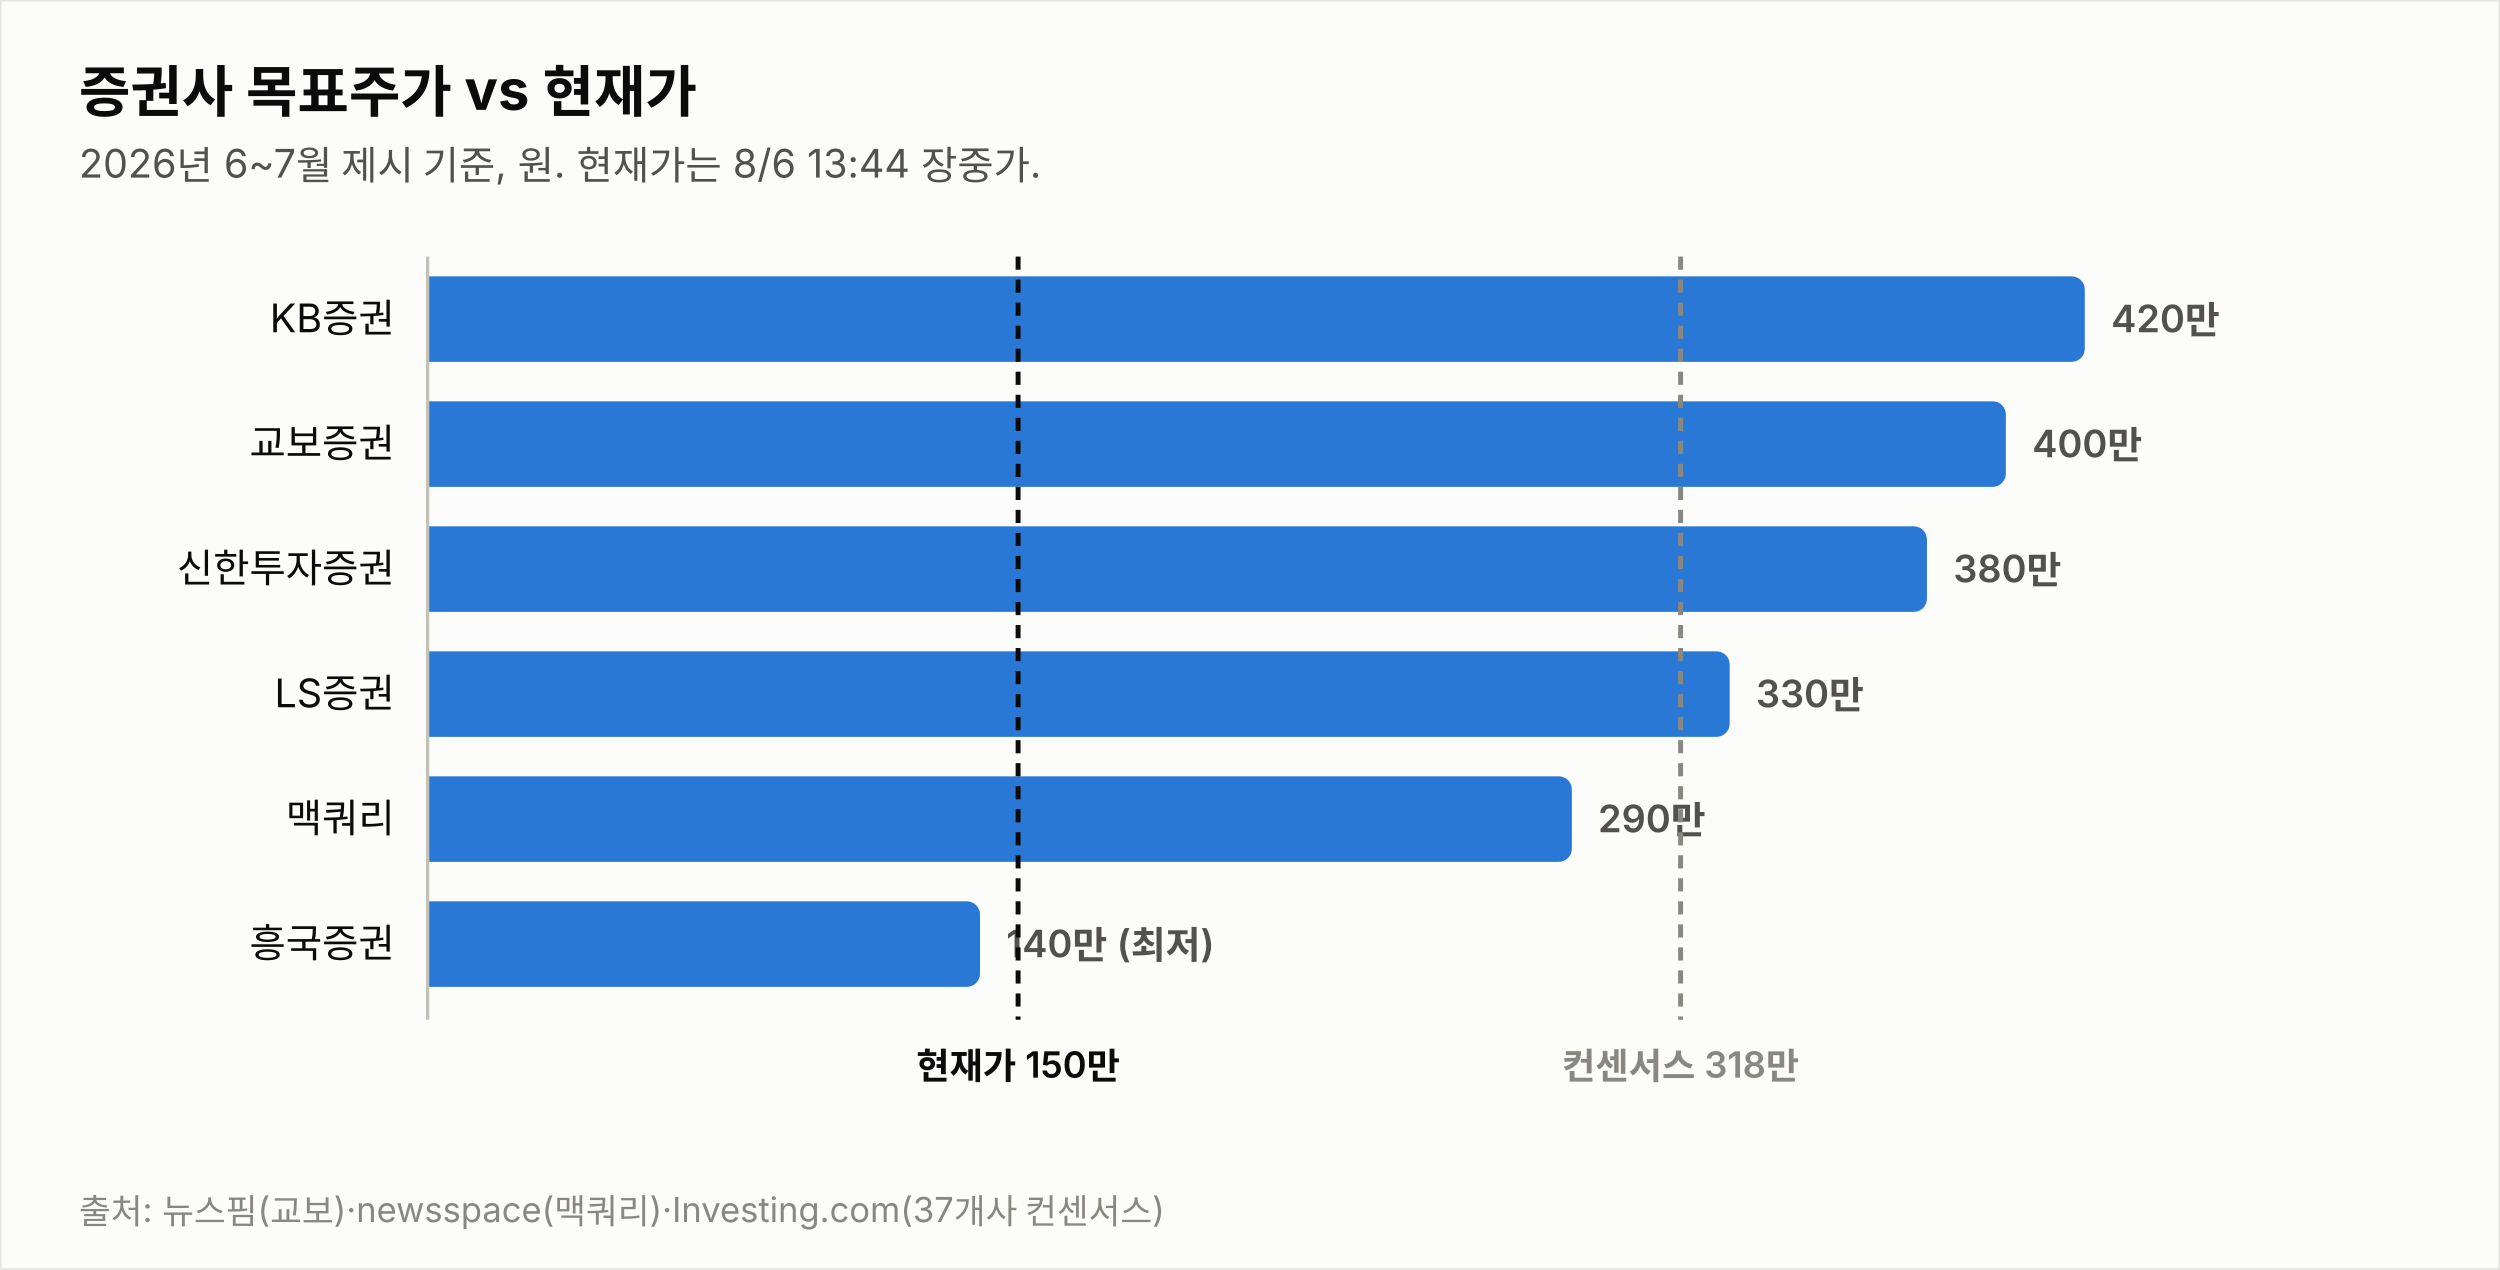
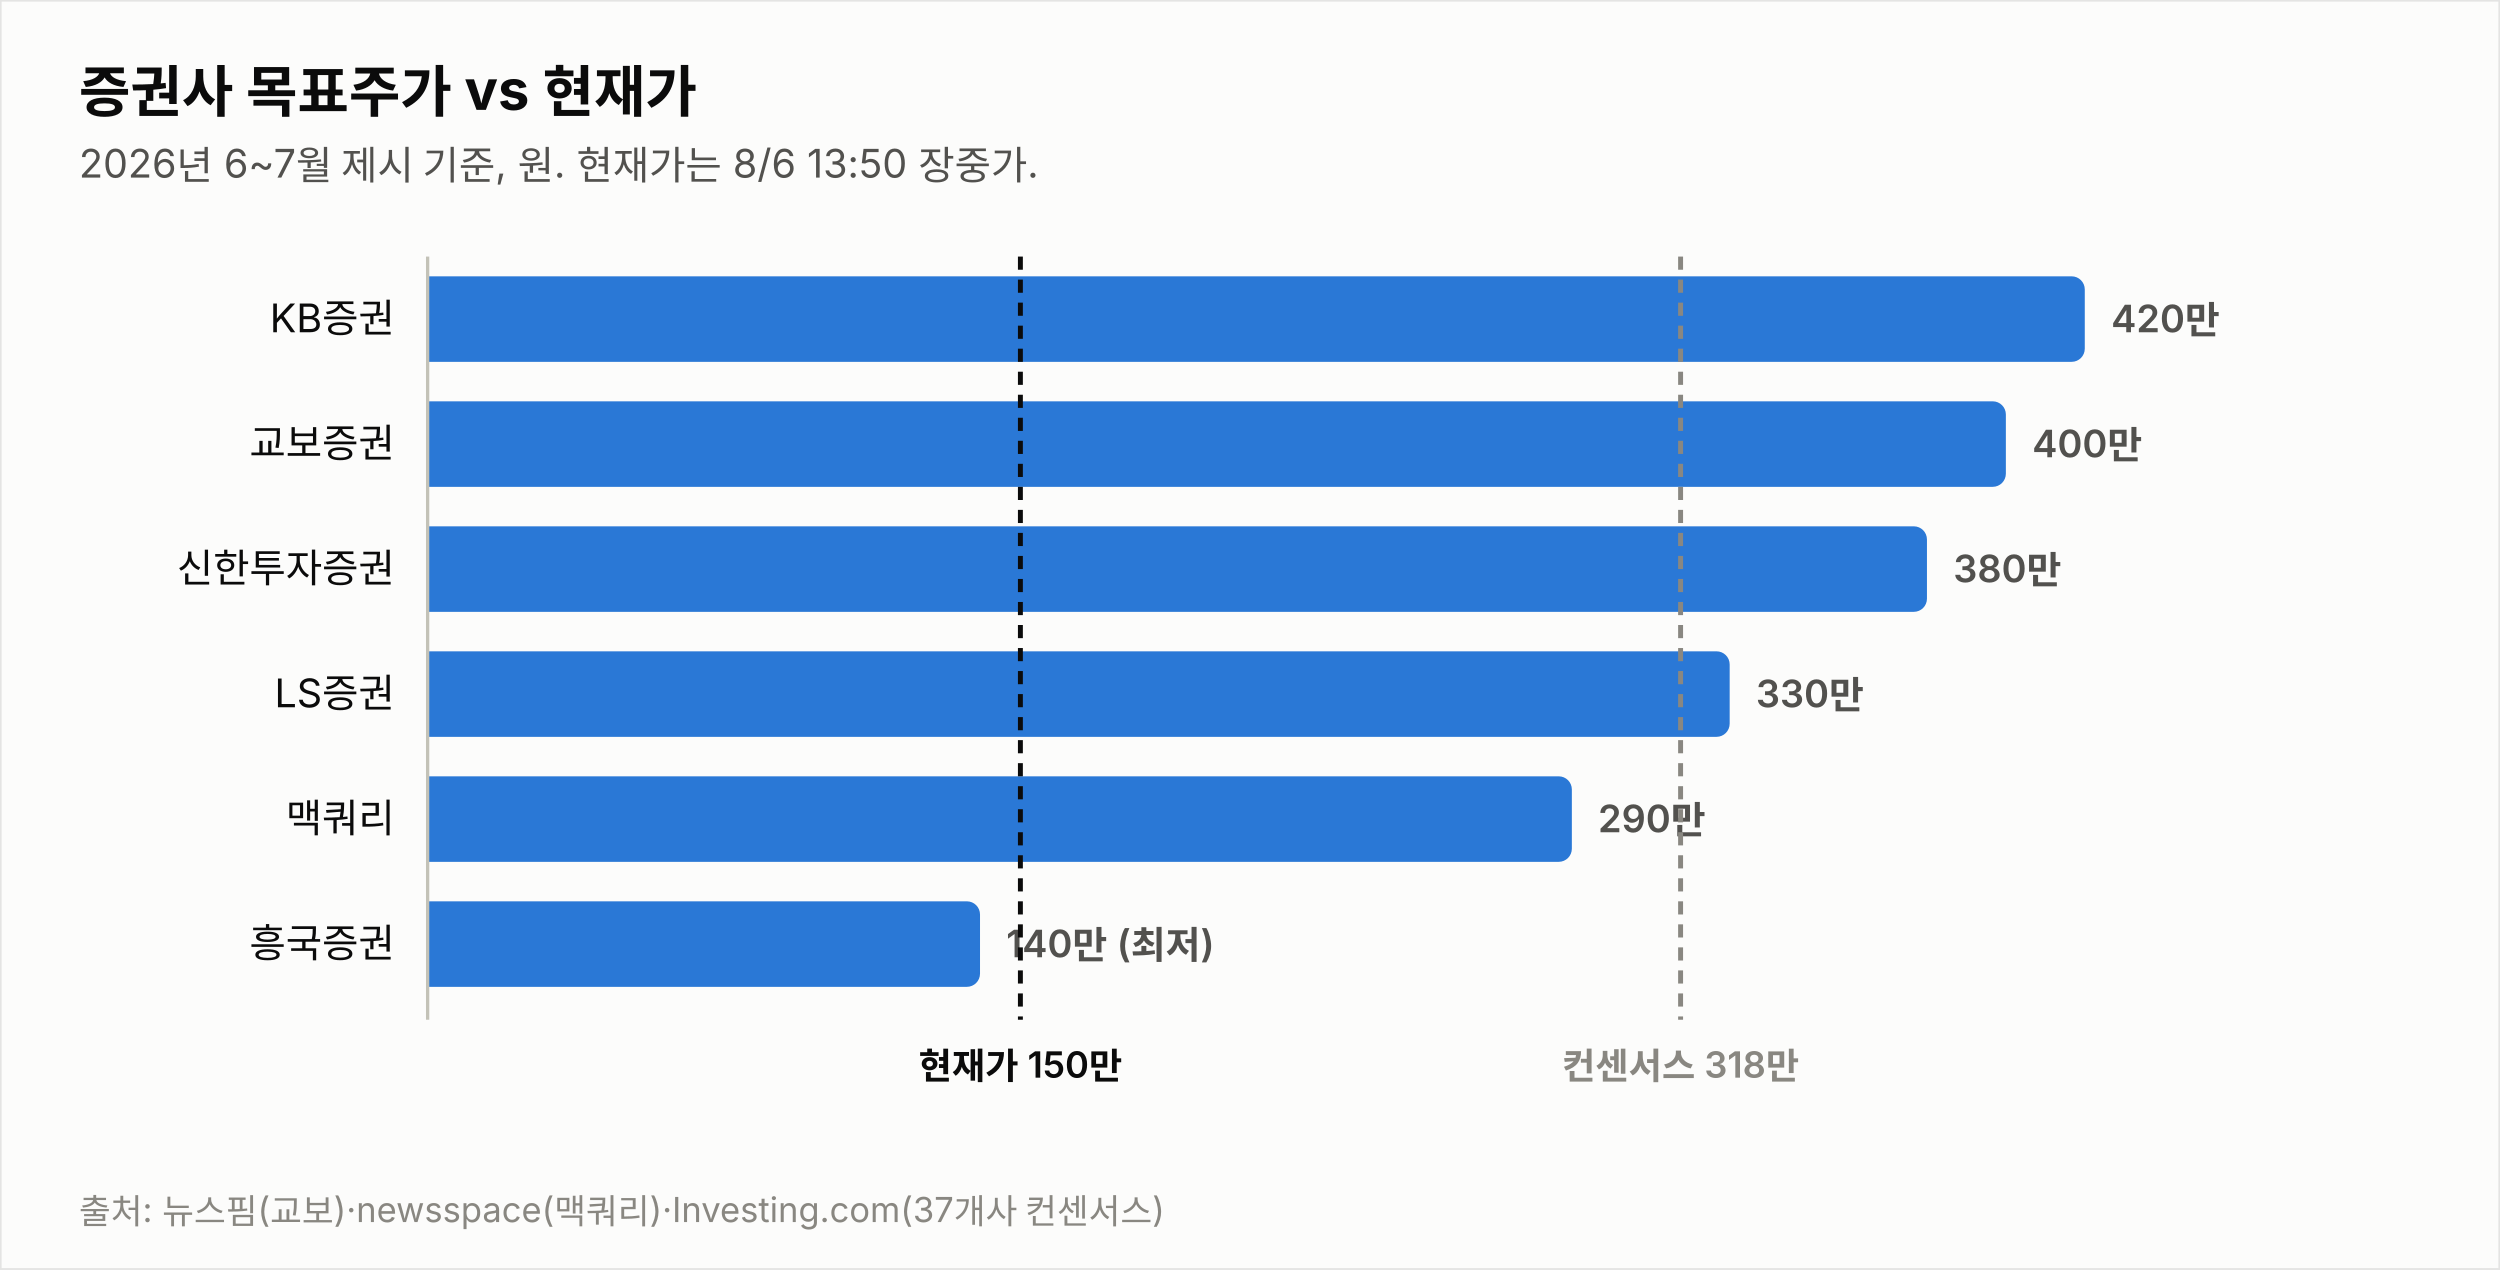
<svg xmlns="http://www.w3.org/2000/svg" width="760" height="386" viewBox="0 0 760 386" font-family="system-ui,-apple-system,&quot;Segoe UI&quot;,&quot;Malgun Gothic&quot;,&quot;Apple SD Gothic Neo&quot;,sans-serif">
  <rect width="760" height="386" fill="#fcfcfb" stroke="rgba(11,11,11,0.10)" />
  <text x="24" y="34" font-size="17" font-weight="700" fill="#0b0b0b">증권사 목표주가 vs 현재가</text>
-   <text x="24" y="54" font-size="12" fill="#52514e">2026년 6~7월 제시 기준, 원. 현재가는 8/6 13:44 장중가.</text>
+   <text x="24" y="54" font-size="12" fill="#52514e">2026년 6~7월 제시 기준, 원. 현재가는 8/6 13:50 장중가.</text>
  <text x="120" y="101.0" font-size="12" fill="#0b0b0b" text-anchor="end">KB증권</text>
  <path d="M130,84 h499.774 a4,4 0 0 1 4,4 v18 a4,4 0 0 1 -4,4 h-499.774 z" fill="#2a78d6" opacity="1.0" />
  <text x="641.8" y="101.0" font-size="11.5" font-weight="600" fill="#52514e" style="font-variant-numeric:tabular-nums">420만</text>
  <text x="120" y="139.0" font-size="12" fill="#0b0b0b" text-anchor="end">교보증권</text>
  <path d="M130,122 h475.784 a4,4 0 0 1 4,4 v18 a4,4 0 0 1 -4,4 h-475.784 z" fill="#2a78d6" opacity="1.0" />
  <text x="617.8" y="139.0" font-size="11.5" font-weight="600" fill="#52514e" style="font-variant-numeric:tabular-nums">400만</text>
  <text x="120" y="177.0" font-size="12" fill="#0b0b0b" text-anchor="end">신한투자증권</text>
  <path d="M130,160 h451.795 a4,4 0 0 1 4,4 v18 a4,4 0 0 1 -4,4 h-451.795 z" fill="#2a78d6" opacity="1.0" />
  <text x="593.8" y="177.0" font-size="11.5" font-weight="600" fill="#52514e" style="font-variant-numeric:tabular-nums">380만</text>
  <text x="120" y="215.0" font-size="12" fill="#0b0b0b" text-anchor="end">LS증권</text>
  <path d="M130,198 h391.822 a4,4 0 0 1 4,4 v18 a4,4 0 0 1 -4,4 h-391.822 z" fill="#2a78d6" opacity="1.0" />
  <text x="533.8" y="215.0" font-size="11.5" font-weight="600" fill="#52514e" style="font-variant-numeric:tabular-nums">330만</text>
  <text x="120" y="253.0" font-size="12" fill="#0b0b0b" text-anchor="end">맥쿼리</text>
  <path d="M130,236 h343.844 a4,4 0 0 1 4,4 v18 a4,4 0 0 1 -4,4 h-343.844 z" fill="#2a78d6" opacity="1.0" />
  <text x="485.8" y="253.0" font-size="11.5" font-weight="600" fill="#52514e" style="font-variant-numeric:tabular-nums">290만</text>
  <text x="120" y="291.0" font-size="12" fill="#0b0b0b" text-anchor="end">흥국증권</text>
  <path d="M130,274 h163.925 a4,4 0 0 1 4,4 v18 a4,4 0 0 1 -4,4 h-163.925 z" fill="#2a78d6" opacity="1.0" />
  <text x="305.9" y="291.0" font-size="11.5" font-weight="600" fill="#52514e" style="font-variant-numeric:tabular-nums">140만 (최저)</text>
  <line x1="130" y1="78" x2="130" y2="310" stroke="#c3c2b7" stroke-width="1" />
-   <line x1="309.5" y1="78" x2="309.5" y2="310" stroke="#0b0b0b" stroke-width="1.5" stroke-dasharray="4 3" />
-   <text x="309.5" y="328" font-size="11" font-weight="600" fill="#0b0b0b" text-anchor="middle">현재가 150만</text>
+   <line x1="310.2" y1="78" x2="310.2" y2="310" stroke="#0b0b0b" stroke-width="1.5" stroke-dasharray="4 3" />
+   <text x="310.2" y="328" font-size="11" font-weight="600" fill="#0b0b0b" text-anchor="middle">현재가 150만</text>
  <line x1="510.9" y1="78" x2="510.9" y2="310" stroke="#898781" stroke-width="1.5" stroke-dasharray="4 3" />
  <text x="510.9" y="328" font-size="11" font-weight="600" fill="#898781" text-anchor="middle">컨센서스 318만</text>
  <text x="24" y="372" font-size="10.5" fill="#898781">출처: 뉴스핌(교보)·newsspace(맥쿼리)·Investing.com(37개사 컨센서스)</text>
</svg>
